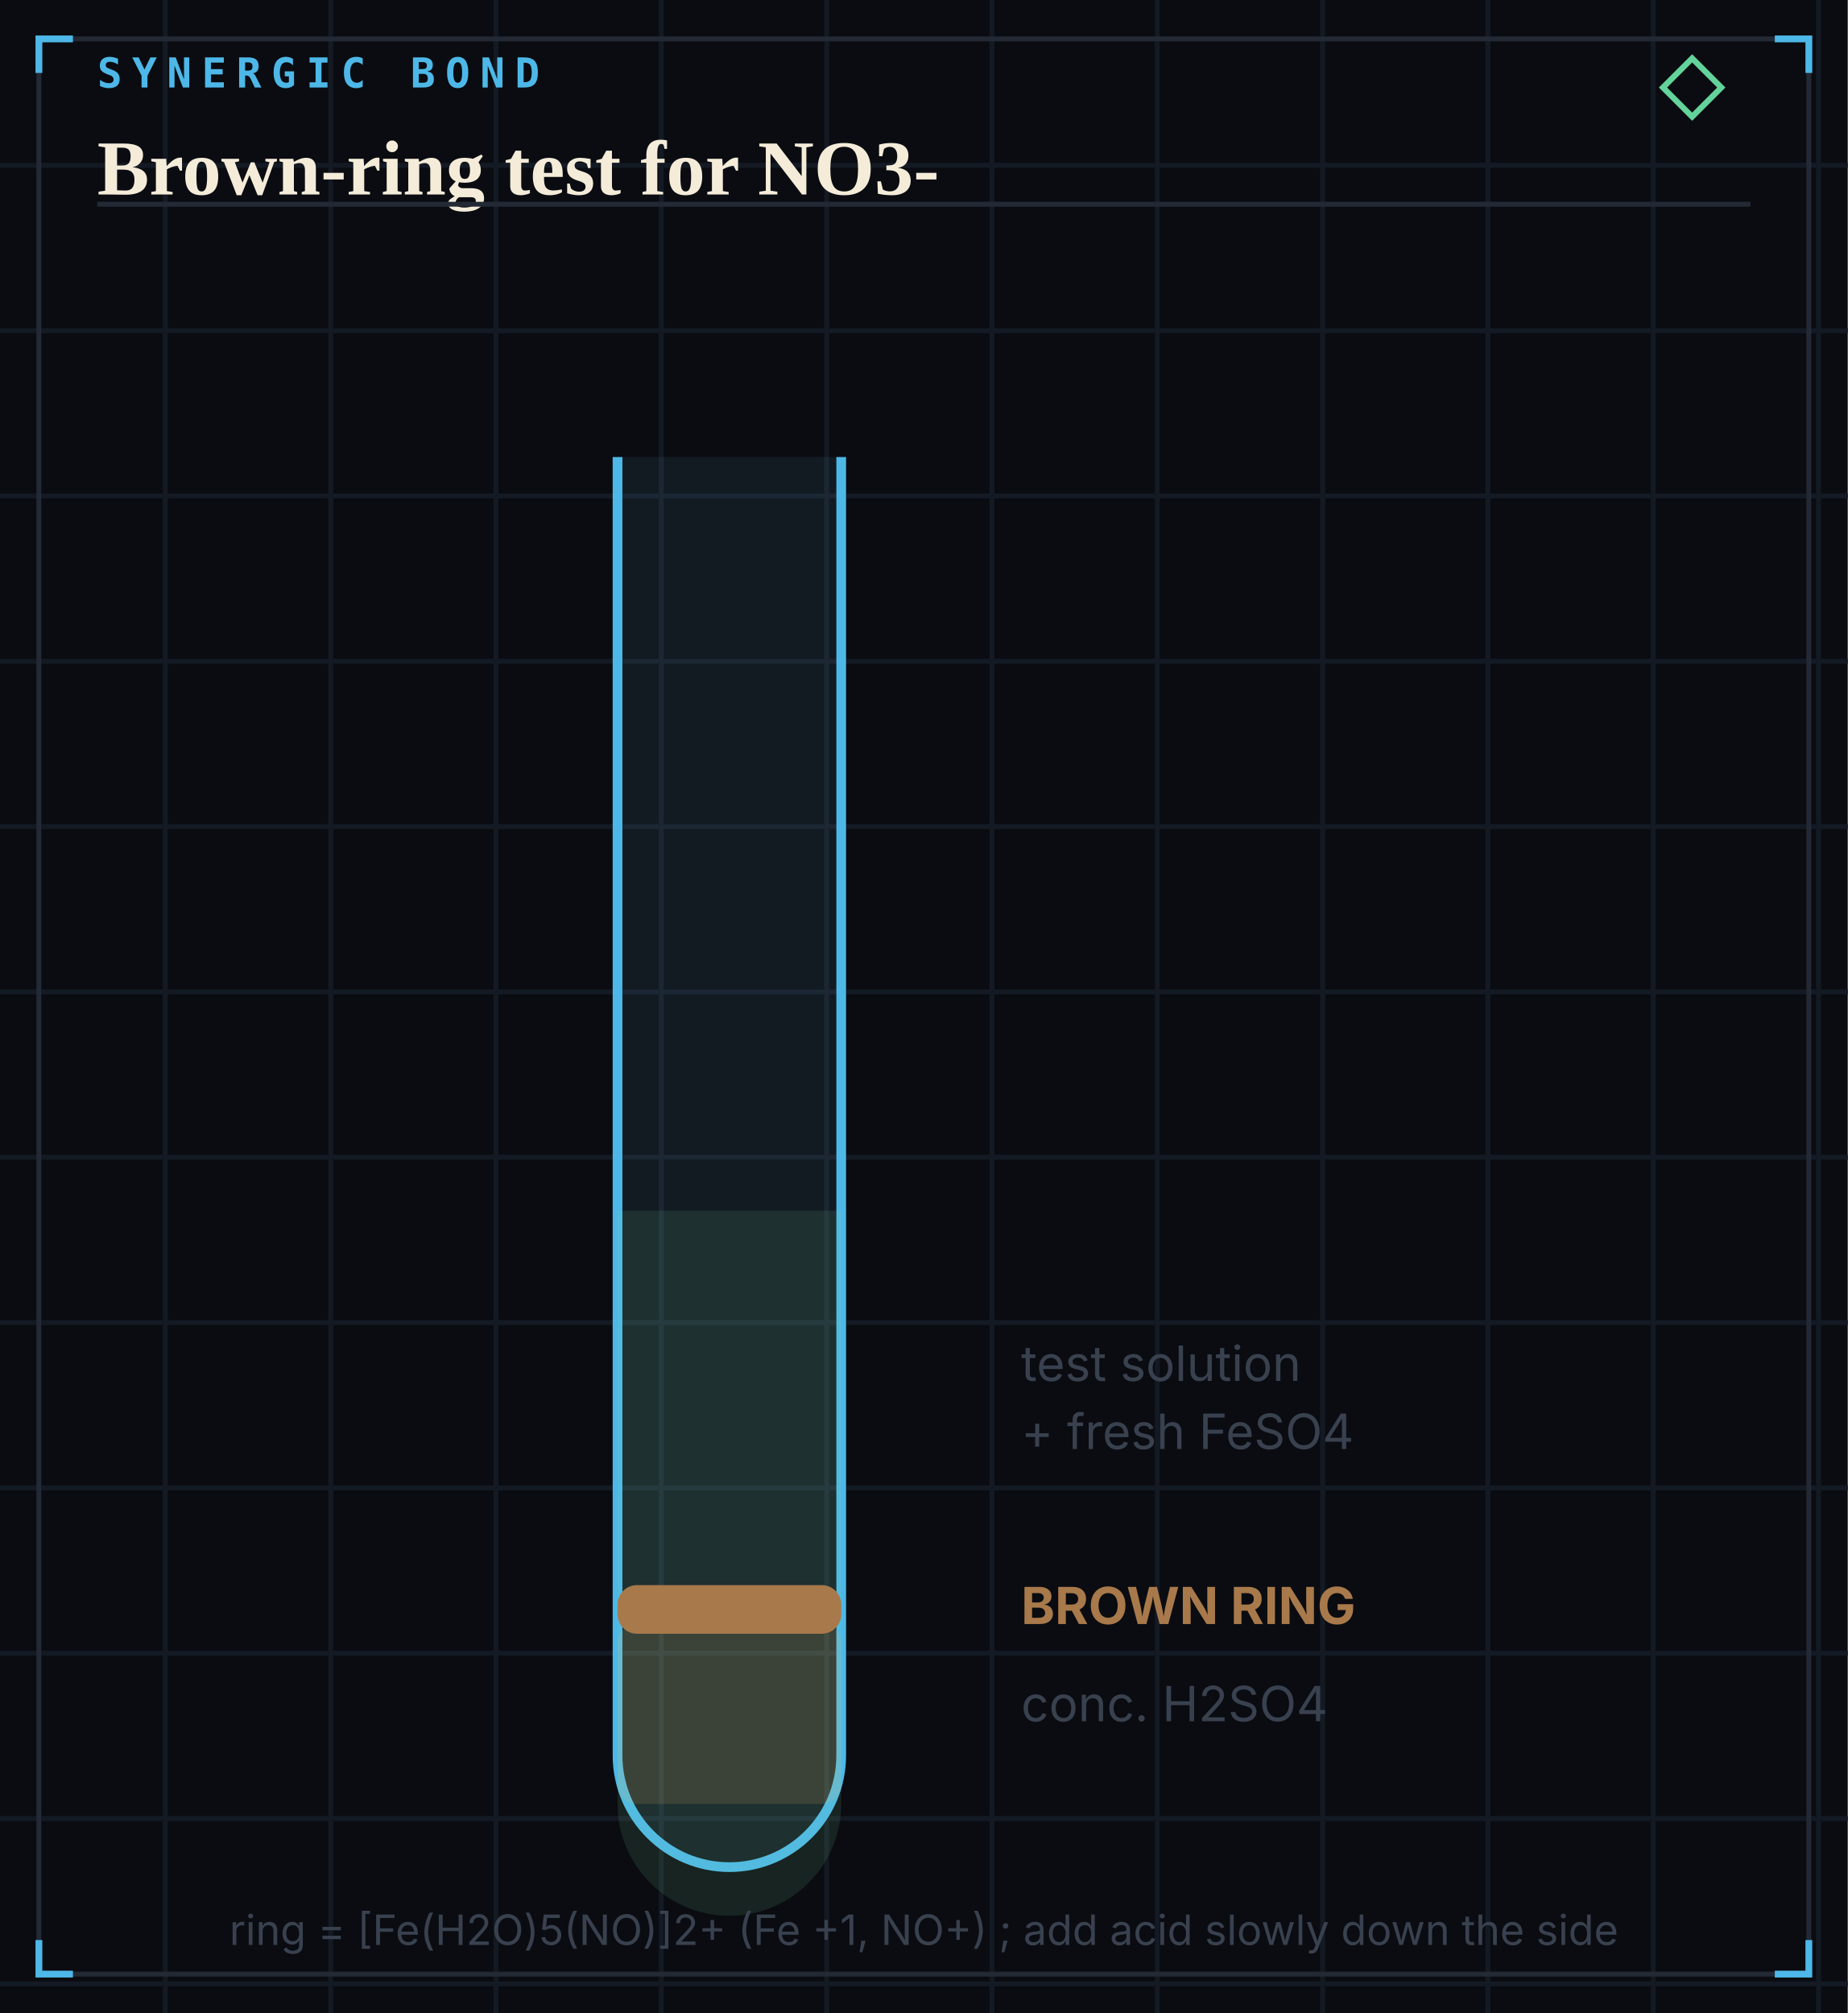
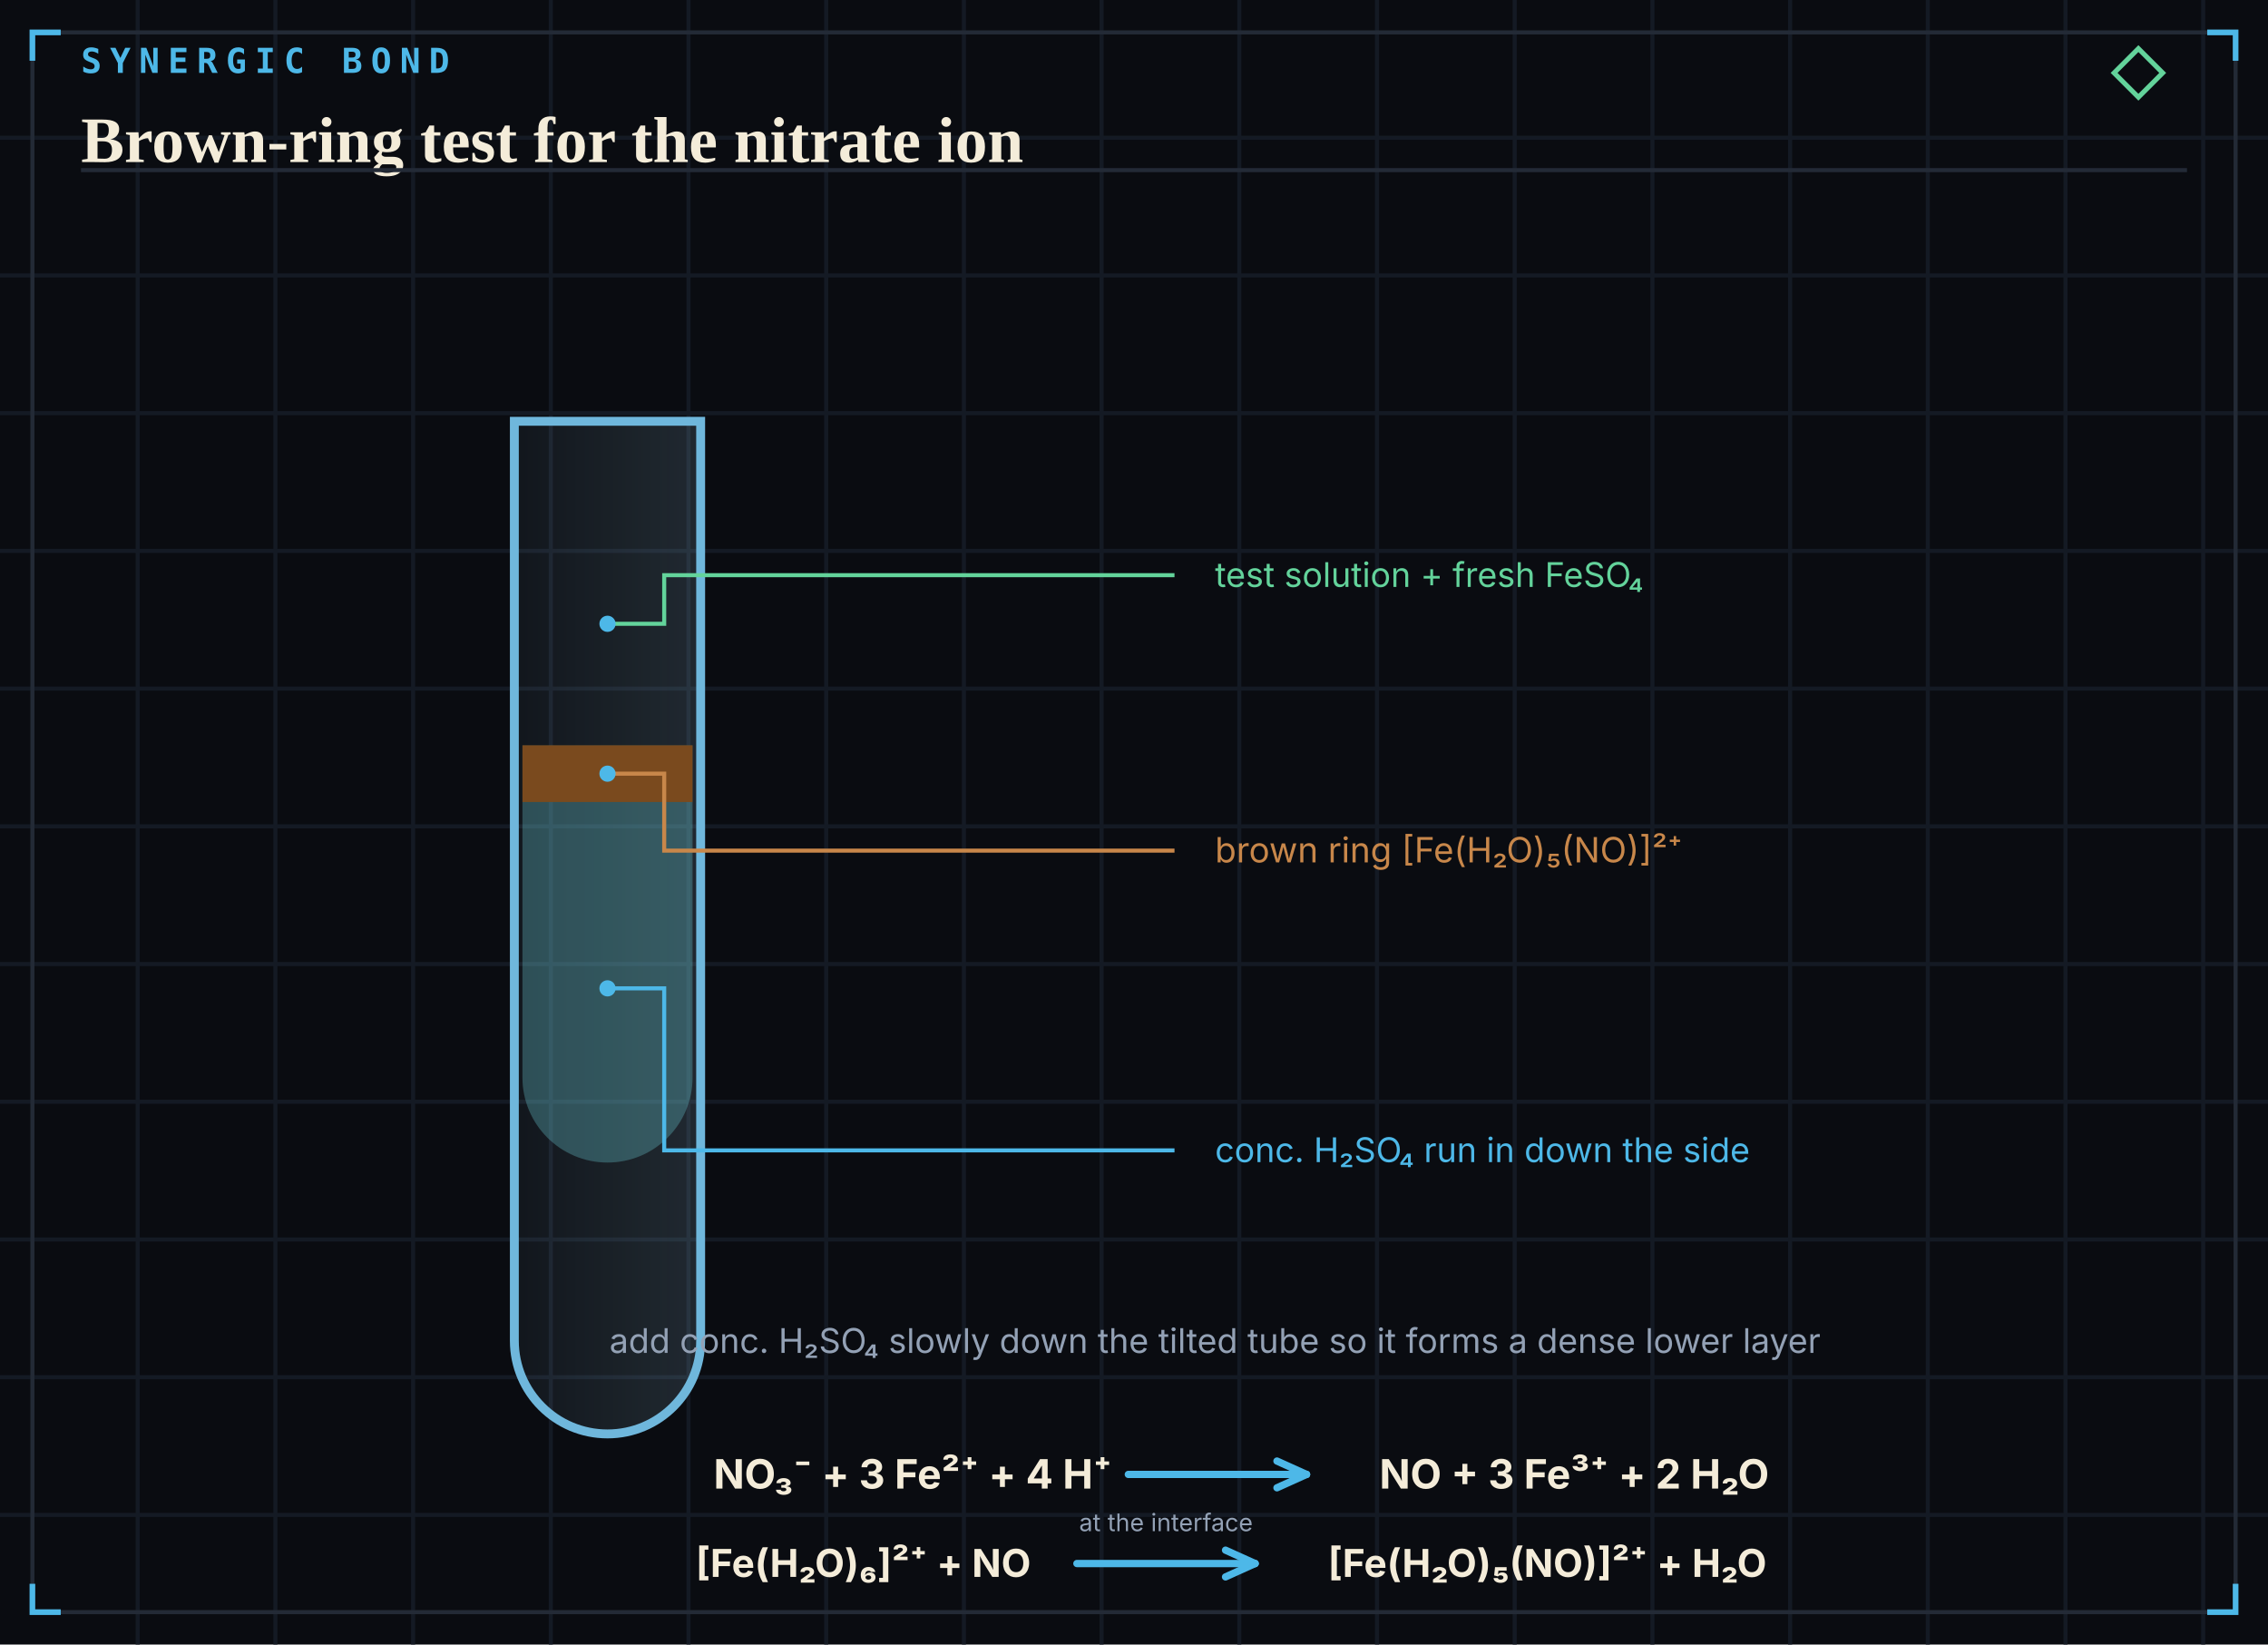
- <svg xmlns="http://www.w3.org/2000/svg" width="380" height="414" viewBox="0 0 380 414" font-family="'Inter','Helvetica Neue',Arial,'DejaVu Sans',sans-serif">
-   <rect width="380" height="414" fill="#0a0c11" />
+ <svg xmlns="http://www.w3.org/2000/svg" width="560" height="406" viewBox="0 0 560 406" font-family="'Inter','Helvetica Neue',Arial,'DejaVu Sans',sans-serif">
+   <defs>
+     <linearGradient id="br" x1="0" y1="0" x2="1" y2="0">
+       <stop offset="0" stop-color="#a9dcf5" stop-opacity="0.05" />
+       <stop offset="1" stop-color="#a9dcf5" stop-opacity="0.14" />
+     </linearGradient>
+   </defs>
+   <rect width="560" height="406" fill="#0a0c11" />
  <g stroke="#141a24" stroke-width="1">
-     <line x1="34" y1="0" x2="34" y2="414" />
-     <line x1="68" y1="0" x2="68" y2="414" />
-     <line x1="102" y1="0" x2="102" y2="414" />
-     <line x1="136" y1="0" x2="136" y2="414" />
-     <line x1="170" y1="0" x2="170" y2="414" />
-     <line x1="204" y1="0" x2="204" y2="414" />
-     <line x1="238" y1="0" x2="238" y2="414" />
-     <line x1="272" y1="0" x2="272" y2="414" />
-     <line x1="306" y1="0" x2="306" y2="414" />
-     <line x1="340" y1="0" x2="340" y2="414" />
-     <line x1="374" y1="0" x2="374" y2="414" />
-     <line x1="0" y1="34" x2="380" y2="34" />
-     <line x1="0" y1="68" x2="380" y2="68" />
-     <line x1="0" y1="102" x2="380" y2="102" />
-     <line x1="0" y1="136" x2="380" y2="136" />
-     <line x1="0" y1="170" x2="380" y2="170" />
-     <line x1="0" y1="204" x2="380" y2="204" />
-     <line x1="0" y1="238" x2="380" y2="238" />
-     <line x1="0" y1="272" x2="380" y2="272" />
-     <line x1="0" y1="306" x2="380" y2="306" />
-     <line x1="0" y1="340" x2="380" y2="340" />
-     <line x1="0" y1="374" x2="380" y2="374" />
-     <line x1="0" y1="408" x2="380" y2="408" />
+     <line x1="34" y1="0" x2="34" y2="406" />
+     <line x1="68" y1="0" x2="68" y2="406" />
+     <line x1="102" y1="0" x2="102" y2="406" />
+     <line x1="136" y1="0" x2="136" y2="406" />
+     <line x1="170" y1="0" x2="170" y2="406" />
+     <line x1="204" y1="0" x2="204" y2="406" />
+     <line x1="238" y1="0" x2="238" y2="406" />
+     <line x1="272" y1="0" x2="272" y2="406" />
+     <line x1="306" y1="0" x2="306" y2="406" />
+     <line x1="340" y1="0" x2="340" y2="406" />
+     <line x1="374" y1="0" x2="374" y2="406" />
+     <line x1="408" y1="0" x2="408" y2="406" />
+     <line x1="442" y1="0" x2="442" y2="406" />
+     <line x1="476" y1="0" x2="476" y2="406" />
+     <line x1="510" y1="0" x2="510" y2="406" />
+     <line x1="544" y1="0" x2="544" y2="406" />
+     <line x1="0" y1="34" x2="560" y2="34" />
+     <line x1="0" y1="68" x2="560" y2="68" />
+     <line x1="0" y1="102" x2="560" y2="102" />
+     <line x1="0" y1="136" x2="560" y2="136" />
+     <line x1="0" y1="170" x2="560" y2="170" />
+     <line x1="0" y1="204" x2="560" y2="204" />
+     <line x1="0" y1="238" x2="560" y2="238" />
+     <line x1="0" y1="272" x2="560" y2="272" />
+     <line x1="0" y1="306" x2="560" y2="306" />
+     <line x1="0" y1="340" x2="560" y2="340" />
+     <line x1="0" y1="374" x2="560" y2="374" />
  </g>
-   <rect x="8" y="8" width="364" height="398" fill="none" stroke="#232a36" stroke-width="1" />
+   <rect x="8" y="8" width="544" height="390" fill="none" stroke="#232a36" stroke-width="1" />
  <path d="M 8 15 L 8 8 L 15 8" stroke="#4db8e8" stroke-width="1.4" fill="none" />
-   <path d="M 372 15 L 372 8 L 365 8" stroke="#4db8e8" stroke-width="1.4" fill="none" />
-   <path d="M 8 399 L 8 406 L 15 406" stroke="#4db8e8" stroke-width="1.4" fill="none" />
-   <path d="M 372 399 L 372 406 L 365 406" stroke="#4db8e8" stroke-width="1.4" fill="none" />
+   <path d="M 552 15 L 552 8 L 545 8" stroke="#4db8e8" stroke-width="1.4" fill="none" />
+   <path d="M 8 391 L 8 398 L 15 398" stroke="#4db8e8" stroke-width="1.4" fill="none" />
+   <path d="M 552 391 L 552 398 L 545 398" stroke="#4db8e8" stroke-width="1.4" fill="none" />
  <text x="20" y="18" font-size="8.5" font-weight="bold" fill="#4db8e8" text-anchor="start" font-family="'SF Mono','DejaVu Sans Mono',ui-monospace,Menlo,monospace" letter-spacing="0.24em">SYNERGIC BOND</text>
-   <path d="M 348 12 l 6 6 l -6 6 l -6 -6 z" fill="none" stroke="#63d39b" stroke-width="1.2" />
-   <text x="20" y="40" font-size="16" font-weight="bold" fill="#f4ecd9" text-anchor="start" font-family="'Georgia','Times New Roman',serif">Brown-ring test for NO3-</text>
-   <line x1="20" y1="42" x2="360" y2="42" stroke="#232a36" stroke-width="1" />
+   <path d="M 528 12 l 6 6 l -6 6 l -6 -6 z" fill="none" stroke="#63d39b" stroke-width="1.2" />
+   <text x="20" y="40" font-size="16" font-weight="bold" fill="#f4ecd9" text-anchor="start" font-family="'Georgia','Times New Roman',serif">Brown-ring test for the nitrate ion</text>
+   <line x1="20" y1="42" x2="540" y2="42" stroke="#232a36" stroke-width="1" />
  <g transform="translate(0,34)">
-     <path d="M 127.0 60 L 127.0 327.0 A 23.0 23.0 0 0 0 173.0 327.0 L 173.0 60" fill="rgba(120,190,235,0.08)" stroke="#4db8e8" stroke-width="2" stroke-linejoin="round" />
-     <path d="M 127 337 A 23 23 0 0 0 173 337 L 173 215 L 127 215 Z" fill="rgba(120,215,150,0.12)" stroke="none" stroke-width="2.0" stroke-linejoin="round" />
-     <rect x="127" y="337" width="46" height="0" rx="4" fill="none" stroke="#232a36" stroke-width="1.6" />
-     <rect x="127" y="300" width="46" height="37" rx="4" fill="rgba(240,190,110,0.14)" stroke="none" stroke-width="1.6" />
-     <rect x="127" y="292" width="46" height="10" rx="4" fill="#a8794a" stroke="none" stroke-width="1.6" />
-     <text x="210.0" y="250.0" font-size="10" font-weight="normal" fill="#39414f" text-anchor="start">test solution</text>
-     <text x="210.0" y="264.0" font-size="10" font-weight="normal" fill="#39414f" text-anchor="start">+ fresh FeSO4</text>
-     <text x="210.0" y="300.0" font-size="10.5" font-weight="bold" fill="#a8794a" text-anchor="start">BROWN RING</text>
-     <text x="210.0" y="320.0" font-size="10" font-weight="normal" fill="#39414f" text-anchor="start">conc. H2SO4</text>
-     <text x="190.0" y="366.0" font-size="8.6" font-weight="normal" fill="#39414f" text-anchor="middle">ring = [Fe(H2O)5(NO)]2+  (Fe +1, NO+) ;  add acid slowly down the side</text>
+     <path d="M 127.0 70 L 127.0 297.0 A 23.0 23.0 0 0 0 173.0 297.0 L 173.0 70 Z" fill="url(#br)" stroke="#6fb7dc" stroke-width="2.2" />
+     <path d="M 129.0 150 L 171.0 150 L 171.0 232 A 21.0 21.0 0 0 1 129.0 232 Z" fill="rgba(120,215,150,0.16)" />
+     <rect x="129.0" y="150" width="42" height="14" fill="#7a4a1e" />
+     <path d="M 129.0 164 L 171.0 164 L 171.0 232 A 21.0 21.0 0 0 1 129.0 232 Z" fill="rgba(90,175,225,0.22)" />
+     <path d="M 150.0 120.0 L 164.0 120.0 L 164.0 108.0 L 290.0 108.0" fill="none" stroke="#63d39b" stroke-width="1" />
+     <circle cx="150.0" cy="120.0" r="2" fill="#4db8e8" />
+     <text x="300.0" y="110.9" font-size="8.4" font-weight="normal" fill="#63d39b" text-anchor="start">test solution + fresh FeSO₄</text>
+     <path d="M 150.0 157.0 L 164.0 157.0 L 164.0 176.0 L 290.0 176.0" fill="none" stroke="#c8874a" stroke-width="1" />
+     <circle cx="150.0" cy="157.0" r="2" fill="#4db8e8" />
+     <text x="300.0" y="178.9" font-size="8.6" font-weight="normal" fill="#c8874a" text-anchor="start">brown ring  [Fe(H₂O)₅(NO)]²⁺</text>
+     <path d="M 150.0 210.0 L 164.0 210.0 L 164.0 250.0 L 290.0 250.0" fill="none" stroke="#4db8e8" stroke-width="1" />
+     <circle cx="150.0" cy="210.0" r="2" fill="#4db8e8" />
+     <text x="300.0" y="252.9" font-size="8.4" font-weight="normal" fill="#4db8e8" text-anchor="start">conc. H₂SO₄ run in down the side</text>
+     <text x="300.0" y="300.0" font-size="8.4" font-weight="normal" fill="#93a1b5" text-anchor="middle">add conc. H₂SO₄ slowly down the tilted tube so it forms a dense lower layer</text>
+     <text x="176.2" y="333.5" font-size="10" font-weight="bold" fill="#f4ecd9" text-anchor="start">NO₃⁻ + 3 Fe²⁺ + 4 H⁺</text>
+     <line x1="278.6" y1="330.0" x2="322.6" y2="330.0" stroke="#4db8e8" stroke-width="1.8" stroke-linecap="round" />
+     <line x1="322.6" y1="330.0" x2="315.3" y2="326.7" stroke="#4db8e8" stroke-width="1.8" stroke-linecap="round" />
+     <line x1="322.6" y1="330.0" x2="315.3" y2="333.3" stroke="#4db8e8" stroke-width="1.8" stroke-linecap="round" />
+     <text x="340.6" y="333.5" font-size="10" font-weight="bold" fill="#f4ecd9" text-anchor="start">NO + 3 Fe³⁺ + 2 H₂O</text>
+     <text x="171.8" y="355.3" font-size="9.5" font-weight="bold" fill="#f4ecd9" text-anchor="start">[Fe(H₂O)₆]²⁺ + NO</text>
+     <line x1="265.9" y1="352.0" x2="309.9" y2="352.0" stroke="#4db8e8" stroke-width="1.8" stroke-linecap="round" />
+     <line x1="309.9" y1="352.0" x2="302.6" y2="348.7" stroke="#4db8e8" stroke-width="1.8" stroke-linecap="round" />
+     <line x1="309.9" y1="352.0" x2="302.6" y2="355.3" stroke="#4db8e8" stroke-width="1.8" stroke-linecap="round" />
+     <text x="287.9" y="344.0" font-size="6.0" font-weight="normal" fill="#93a1b5" text-anchor="middle">at the interface</text>
+     <text x="327.9" y="355.3" font-size="9.5" font-weight="bold" fill="#f4ecd9" text-anchor="start">[Fe(H₂O)₅(NO)]²⁺ + H₂O</text>
  </g>
</svg>
